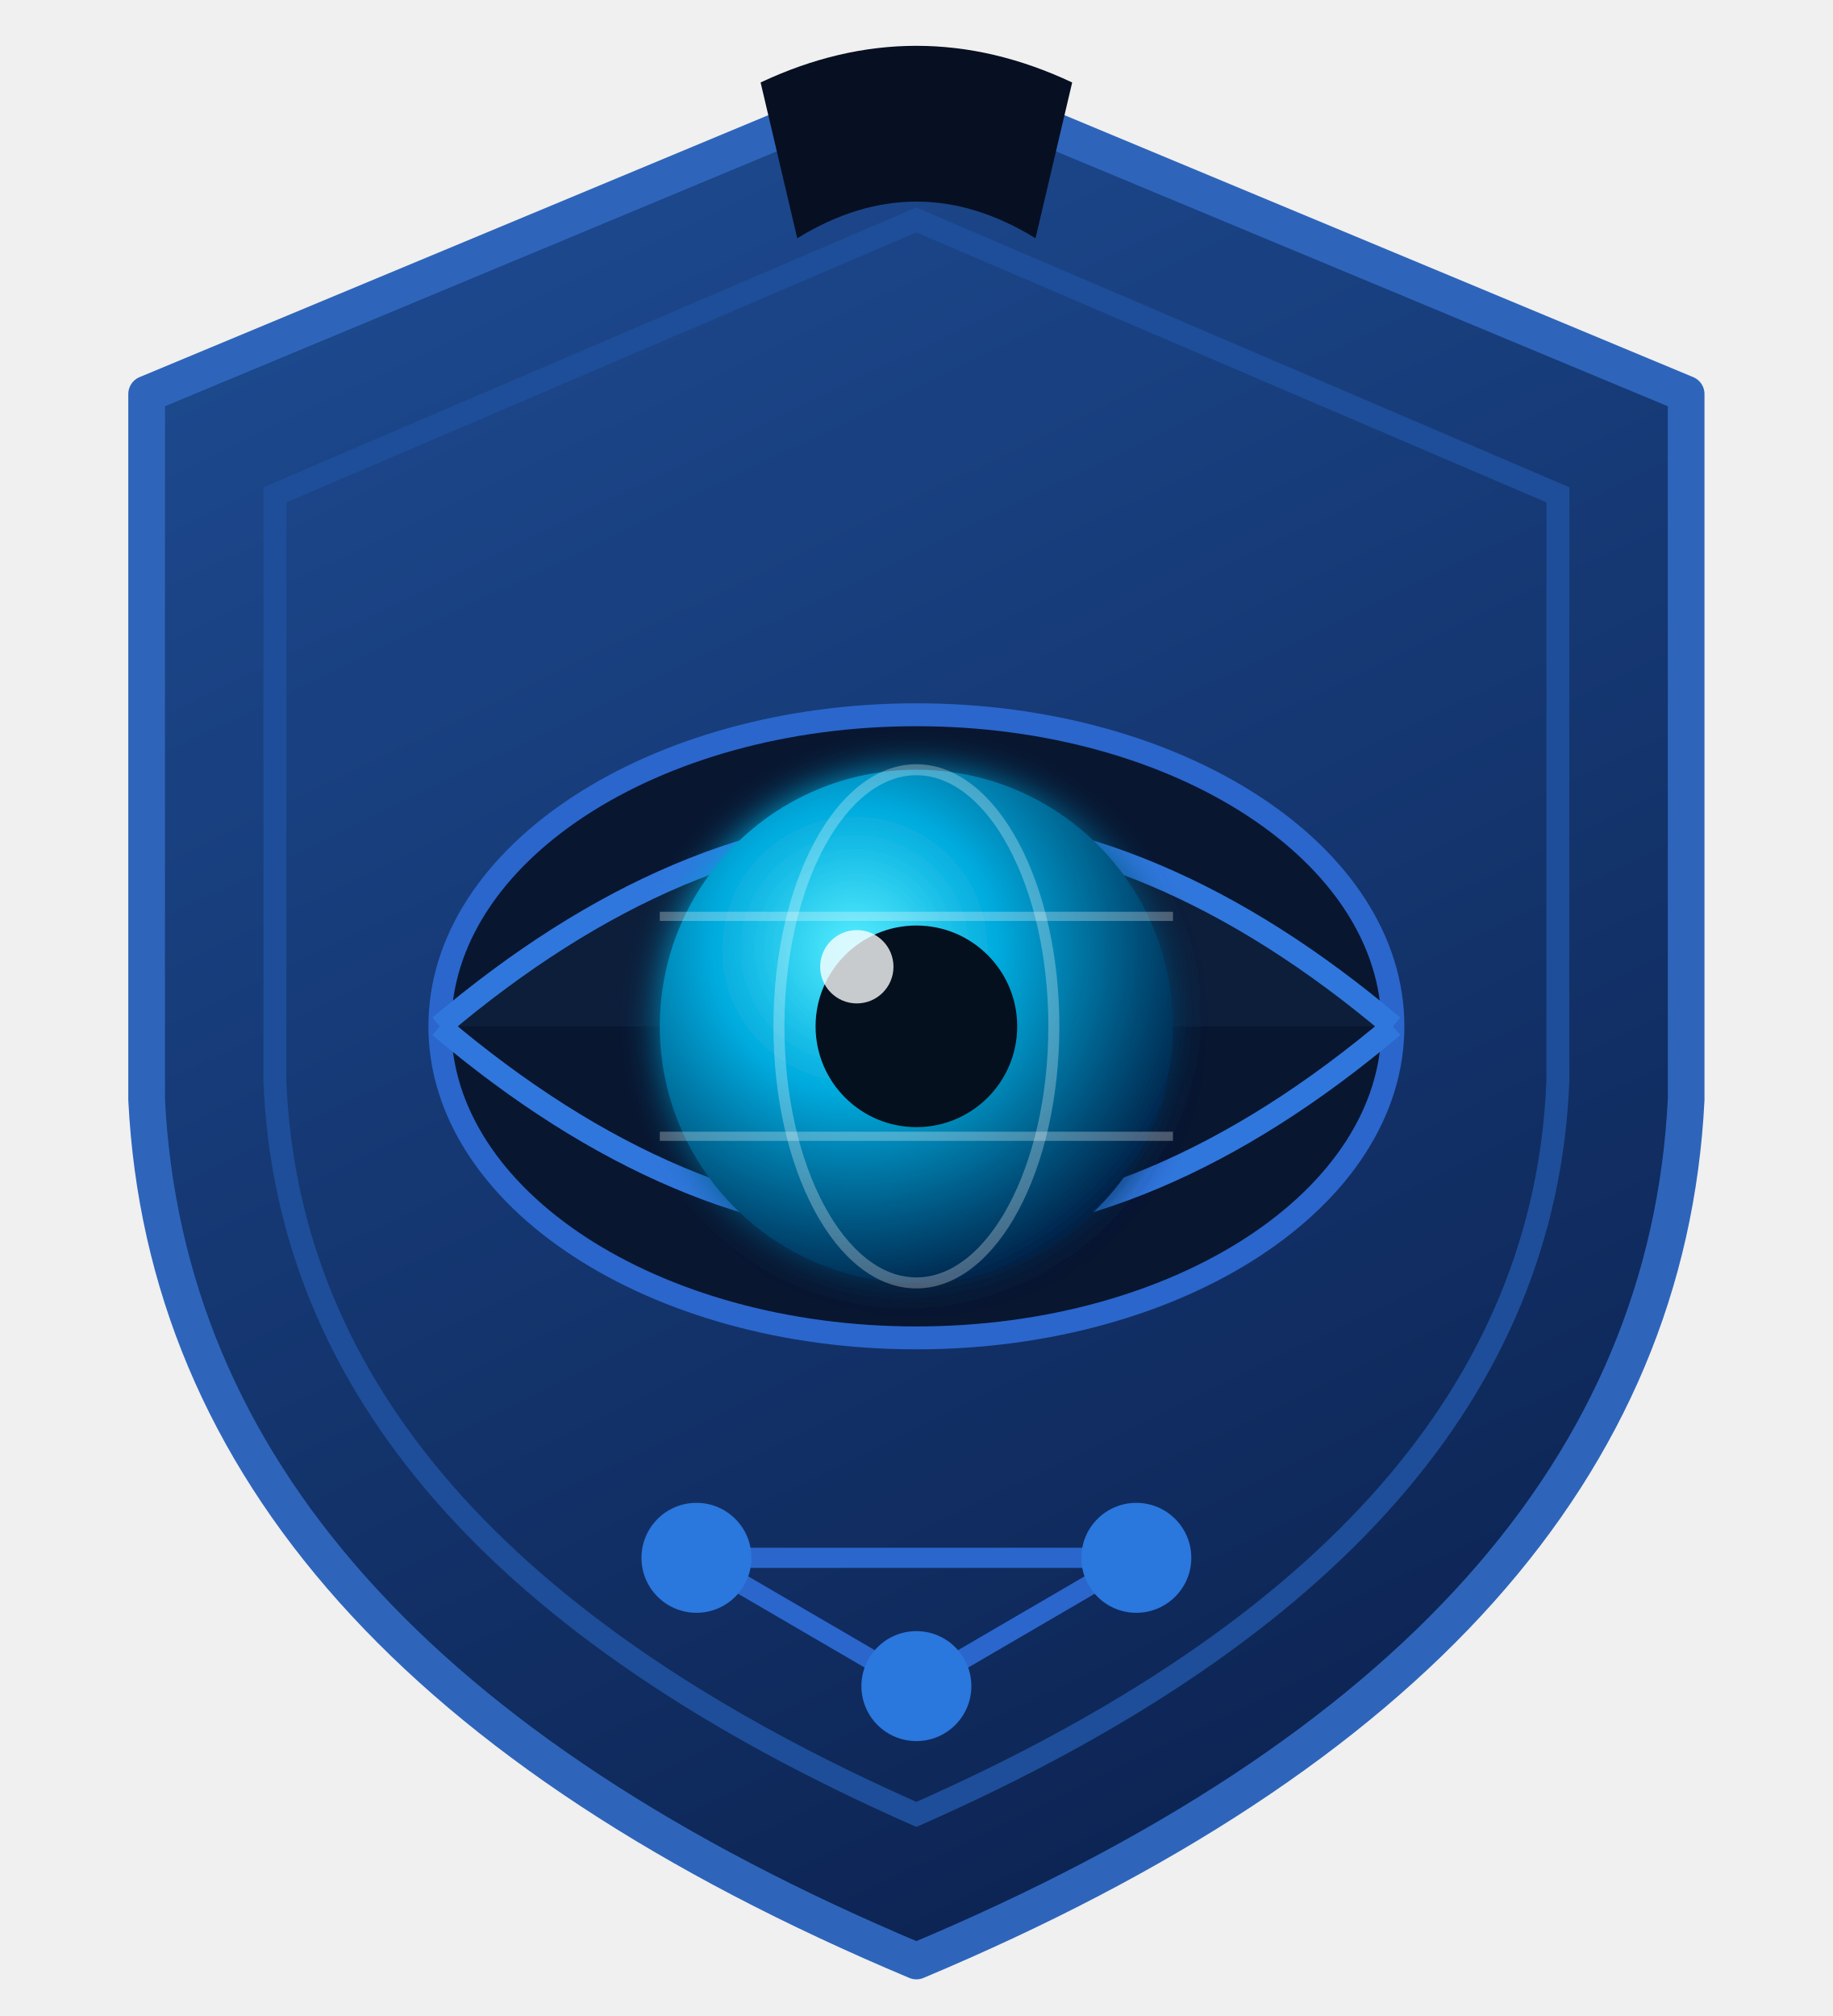
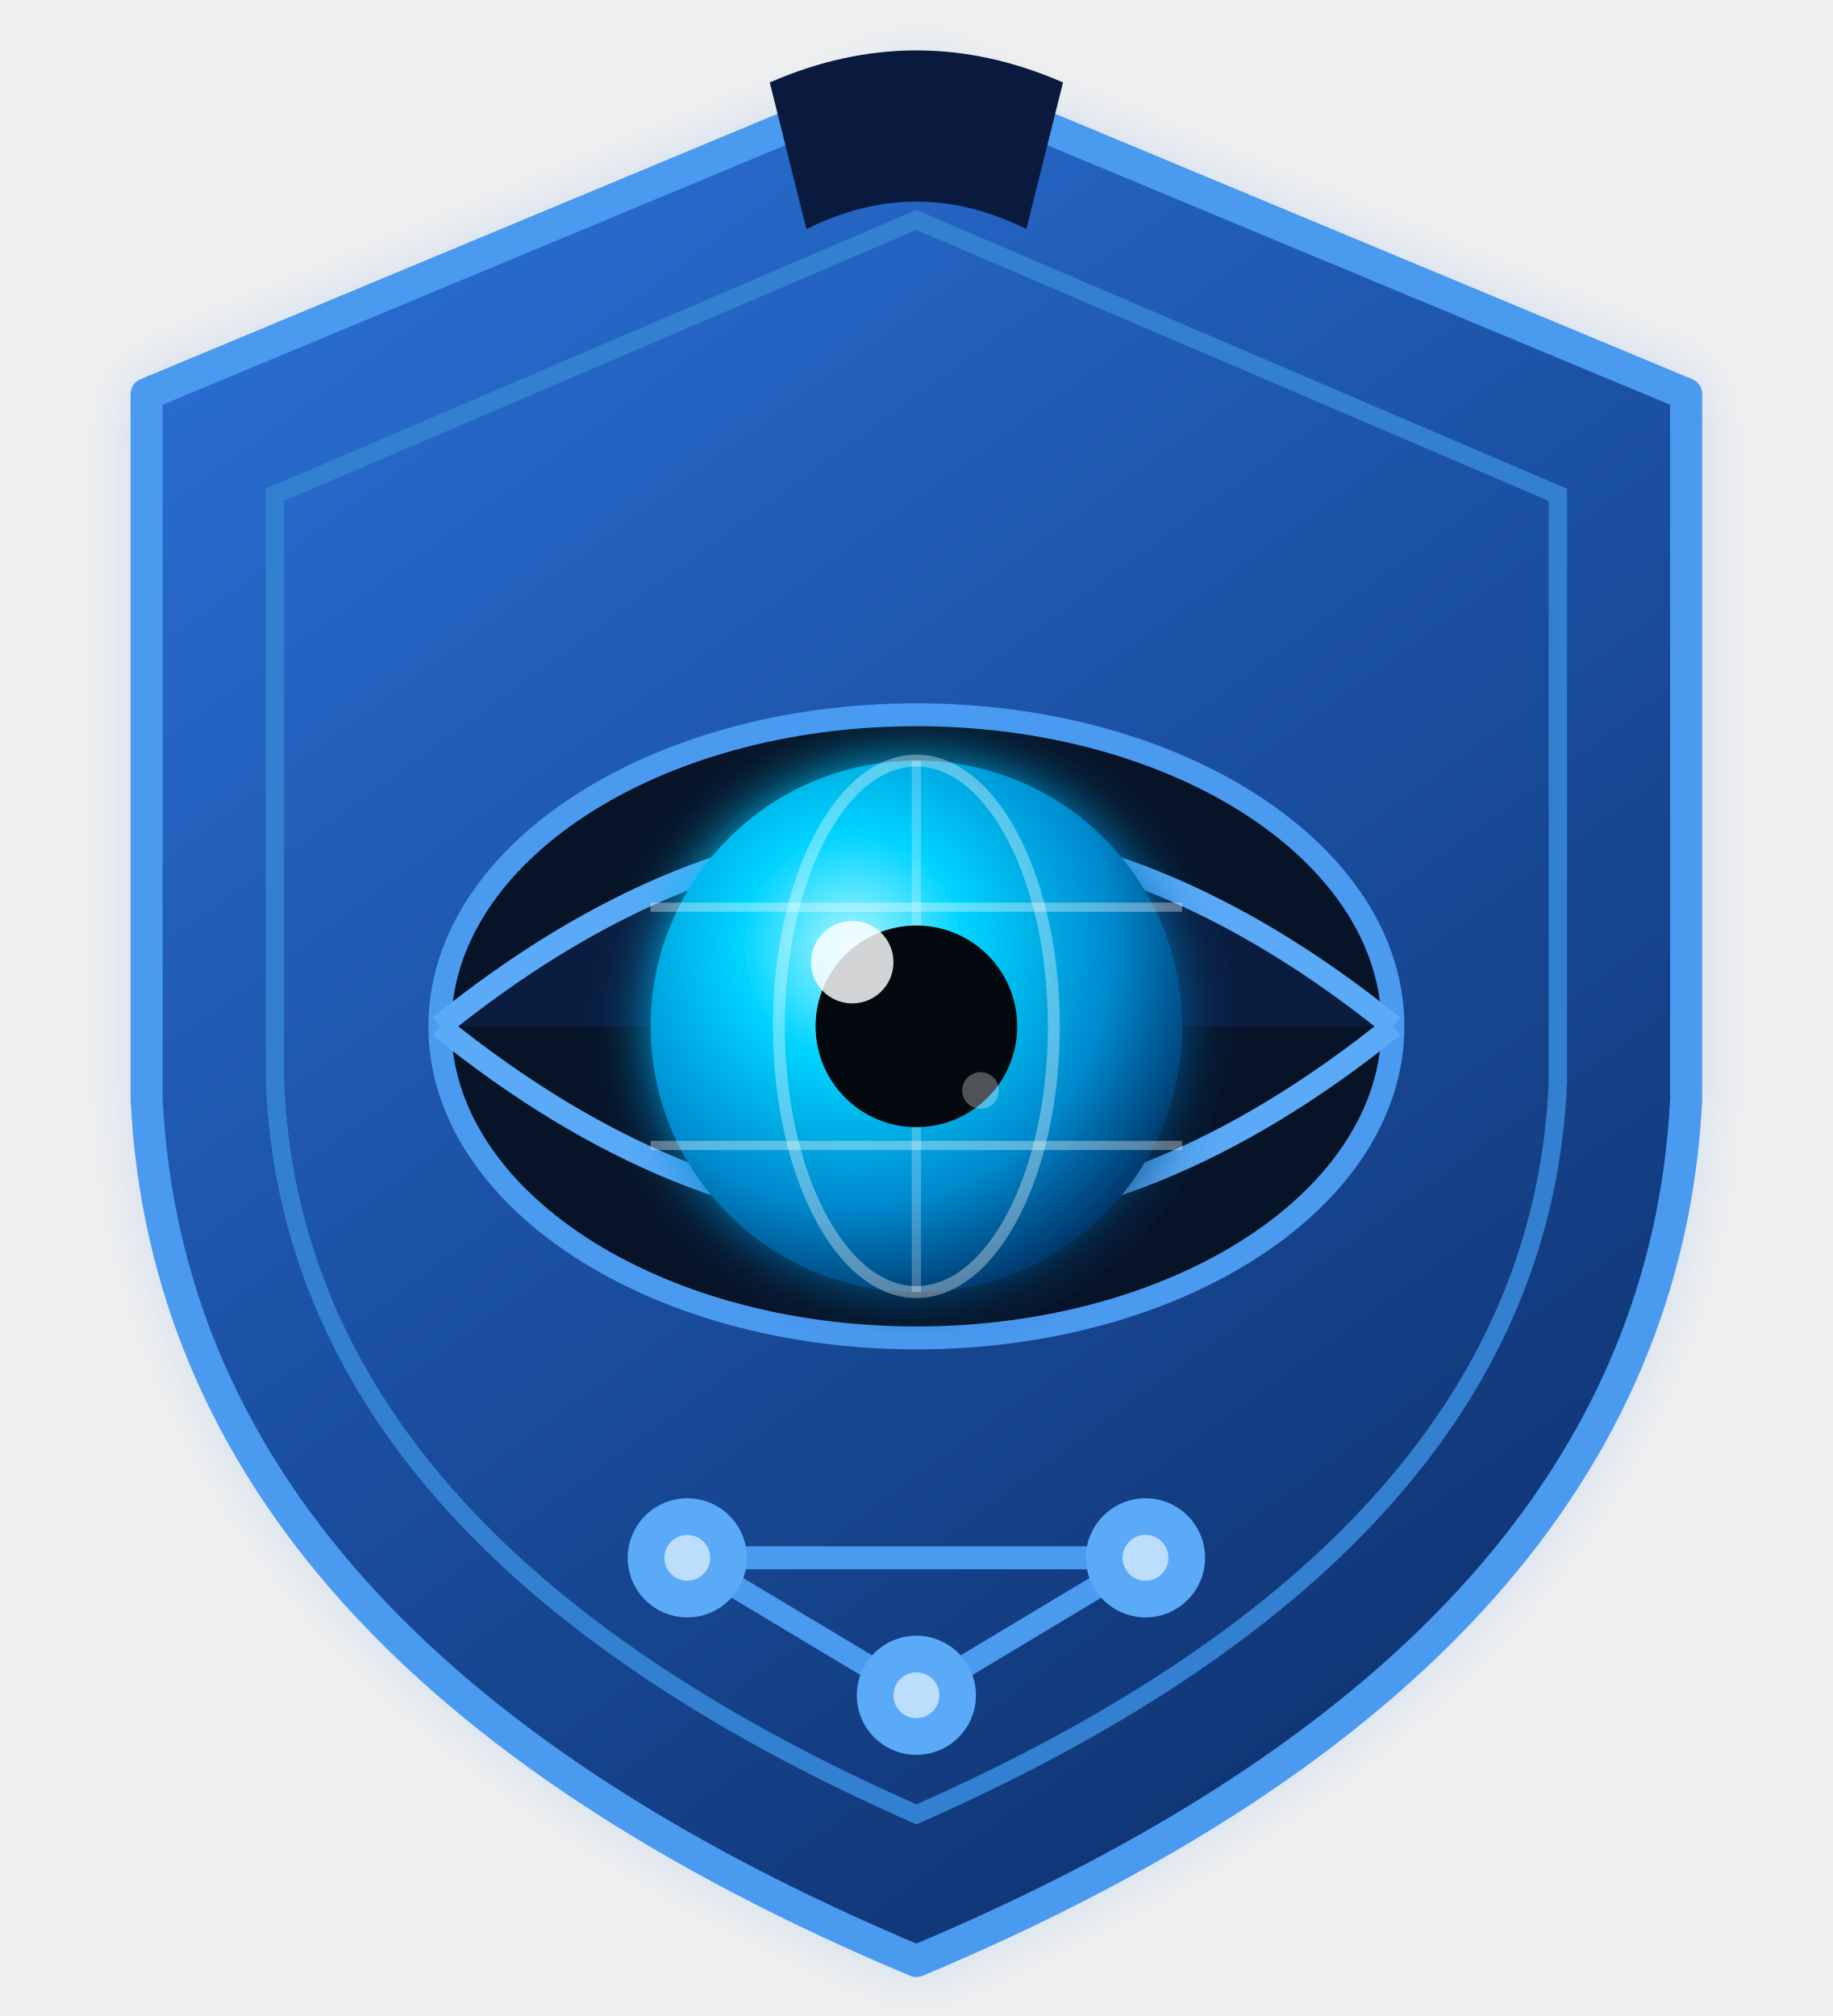
<svg xmlns="http://www.w3.org/2000/svg" viewBox="0 0 200 220">
  <defs>
    <radialGradient id="iris" cx="38%" cy="35%" r="70%">
-       <stop offset="0%" stop-color="#55eeff" />
-       <stop offset="40%" stop-color="#00aadd" />
-       <stop offset="100%" stop-color="#001e44" />
+       <stop offset="0%" stop-color="#aaf6ff" />
+       <stop offset="30%" stop-color="#00d4ff" />
+       <stop offset="70%" stop-color="#0088cc" />
+       <stop offset="100%" stop-color="#003366" />
    </radialGradient>
-     <linearGradient id="shield" x1="30%" y1="0%" x2="70%" y2="100%">
-       <stop offset="0%" stop-color="#1d4a90" />
-       <stop offset="100%" stop-color="#0c2250" />
+     <linearGradient id="shieldBody" x1="20%" y1="0%" x2="80%" y2="100%">
+       <stop offset="0%" stop-color="#2a6fd4" />
+       <stop offset="50%" stop-color="#1a4fa0" />
+       <stop offset="100%" stop-color="#0e2f6a" />
    </linearGradient>
-     <filter id="eyeGlow" x="-20%" y="-20%" width="140%" height="140%">
-       <feGaussianBlur in="SourceGraphic" stdDeviation="2" result="blur" />
+     <linearGradient id="shieldTop" x1="0%" y1="0%" x2="100%" y2="100%">
+       <stop offset="0%" stop-color="#3a80e8" />
+       <stop offset="100%" stop-color="#1a50a8" />
+     </linearGradient>
+     <filter id="shieldGlow" x="-15%" y="-10%" width="130%" height="125%">
+       <feGaussianBlur in="SourceGraphic" stdDeviation="3" result="blur" />
+       <feMerge>
+         <feMergeNode in="blur" />
+         <feMergeNode in="SourceGraphic" />
+       </feMerge>
+     </filter>
+     <filter id="irisGlow" x="-30%" y="-30%" width="160%" height="160%">
+       <feGaussianBlur in="SourceGraphic" stdDeviation="3" result="blur" />
      <feMerge>
        <feMergeNode in="blur" />
        <feMergeNode in="SourceGraphic" />
      </feMerge>
    </filter>
  </defs>
-   <path d="M100 8 L184 43 L184 120 Q181 180 100 214 Q19 180 16 120 L16 43 Z" fill="url(#shield)" stroke="#2e65bb" stroke-width="4" stroke-linejoin="round" />
-   <path d="M100 24 L170 54 L170 118 Q168 168 100 198 Q32 168 30 118 L30 54 Z" fill="none" stroke="#1e4e99" stroke-width="2.5" />
-   <path d="M83 9 Q100 1 117 9 L113 26 Q100 18 87 26 Z" fill="#070f22" />
-   <ellipse cx="100" cy="112" rx="52" ry="34" fill="#081630" />
-   <path d="M48 112 Q100 68 152 112 Z" fill="#0c1e3a" />
-   <ellipse cx="100" cy="112" rx="52" ry="34" stroke="#2a66cc" stroke-width="2.5" fill="none" />
-   <path d="M48 112 Q100 68 152 112" fill="none" stroke="#3077dd" stroke-width="2.5" />
-   <path d="M48 112 Q100 156 152 112" fill="none" stroke="#3077dd" stroke-width="2.5" />
-   <circle cx="100" cy="112" r="28" fill="url(#iris)" filter="url(#eyeGlow)" />
-   <ellipse cx="100" cy="112" rx="15" ry="28" fill="none" stroke="rgba(255,255,255,0.28)" stroke-width="1.2" />
-   <line x1="72" y1="100" x2="128" y2="100" stroke="rgba(255,255,255,0.28)" stroke-width="1" />
-   <line x1="72" y1="124" x2="128" y2="124" stroke="rgba(255,255,255,0.28)" stroke-width="1" />
-   <circle cx="100" cy="112" r="11" fill="#05101e" />
-   <circle cx="93.5" cy="105.5" r="4" fill="white" opacity="0.78" />
-   <line x1="76" y1="170" x2="100" y2="184" stroke="#2a66cc" stroke-width="2.2" />
-   <line x1="124" y1="170" x2="100" y2="184" stroke="#2a66cc" stroke-width="2.2" />
-   <line x1="76" y1="170" x2="124" y2="170" stroke="#2a66cc" stroke-width="2.2" />
-   <circle cx="76" cy="170" r="6" fill="#2a77dd" />
-   <circle cx="124" cy="170" r="6" fill="#2a77dd" />
-   <circle cx="100" cy="184" r="6" fill="#2a77dd" />
+   <path d="M100 8 L184 43 L184 120 Q181 180 100 214 Q19 180 16 120 L16 43 Z" fill="none" stroke="#3d8de8" stroke-width="2" opacity="0.4" filter="url(#shieldGlow)" />
+   <path d="M100 8 L184 43 L184 120 Q181 180 100 214 Q19 180 16 120 L16 43 Z" fill="url(#shieldBody)" stroke="#4a9af0" stroke-width="3.5" stroke-linejoin="round" />
+   <path d="M100 24 L170 54 L170 118 Q168 168 100 198 Q32 168 30 118 L30 54 Z" fill="none" stroke="#3380d0" stroke-width="2" />
+   <path d="M84 9 Q100 2 116 9 L112 25 Q100 19 88 25 Z" fill="#091a3e" />
+   <ellipse cx="100" cy="112" rx="52" ry="34" fill="#071428" />
+   <path d="M48 112 Q100 70 152 112 Z" fill="#0a1d40" />
+   <ellipse cx="100" cy="112" rx="52" ry="34" stroke="#4a9af0" stroke-width="2.5" fill="none" />
+   <path d="M48 112 Q100 70 152 112" fill="none" stroke="#5aaaf8" stroke-width="2.5" />
+   <path d="M48 112 Q100 154 152 112" fill="none" stroke="#5aaaf8" stroke-width="2.5" />
+   <circle cx="100" cy="112" r="29" fill="url(#iris)" filter="url(#irisGlow)" />
+   <ellipse cx="100" cy="112" rx="15" ry="29" fill="none" stroke="rgba(255,255,255,0.35)" stroke-width="1.3" />
+   <line x1="71" y1="99" x2="129" y2="99" stroke="rgba(255,255,255,0.35)" stroke-width="1" />
+   <line x1="71" y1="125" x2="129" y2="125" stroke="rgba(255,255,255,0.35)" stroke-width="1" />
+   <line x1="100" y1="83" x2="100" y2="141" stroke="rgba(255,255,255,0.25)" stroke-width="1" />
+   <circle cx="100" cy="112" r="11" fill="#04090f" />
+   <circle cx="93" cy="105" r="4.5" fill="white" opacity="0.82" />
+   <circle cx="107" cy="119" r="2" fill="white" opacity="0.3" />
+   <line x1="75" y1="170" x2="100" y2="185" stroke="#4a9af0" stroke-width="2.5" />
+   <line x1="125" y1="170" x2="100" y2="185" stroke="#4a9af0" stroke-width="2.5" />
+   <line x1="75" y1="170" x2="125" y2="170" stroke="#4a9af0" stroke-width="2.5" />
+   <circle cx="75" cy="170" r="6.5" fill="#5aaaf8" />
+   <circle cx="125" cy="170" r="6.5" fill="#5aaaf8" />
+   <circle cx="100" cy="185" r="6.5" fill="#5aaaf8" />
+   <circle cx="75" cy="170" r="2.5" fill="white" opacity="0.6" />
+   <circle cx="125" cy="170" r="2.5" fill="white" opacity="0.6" />
+   <circle cx="100" cy="185" r="2.5" fill="white" opacity="0.6" />
</svg>
